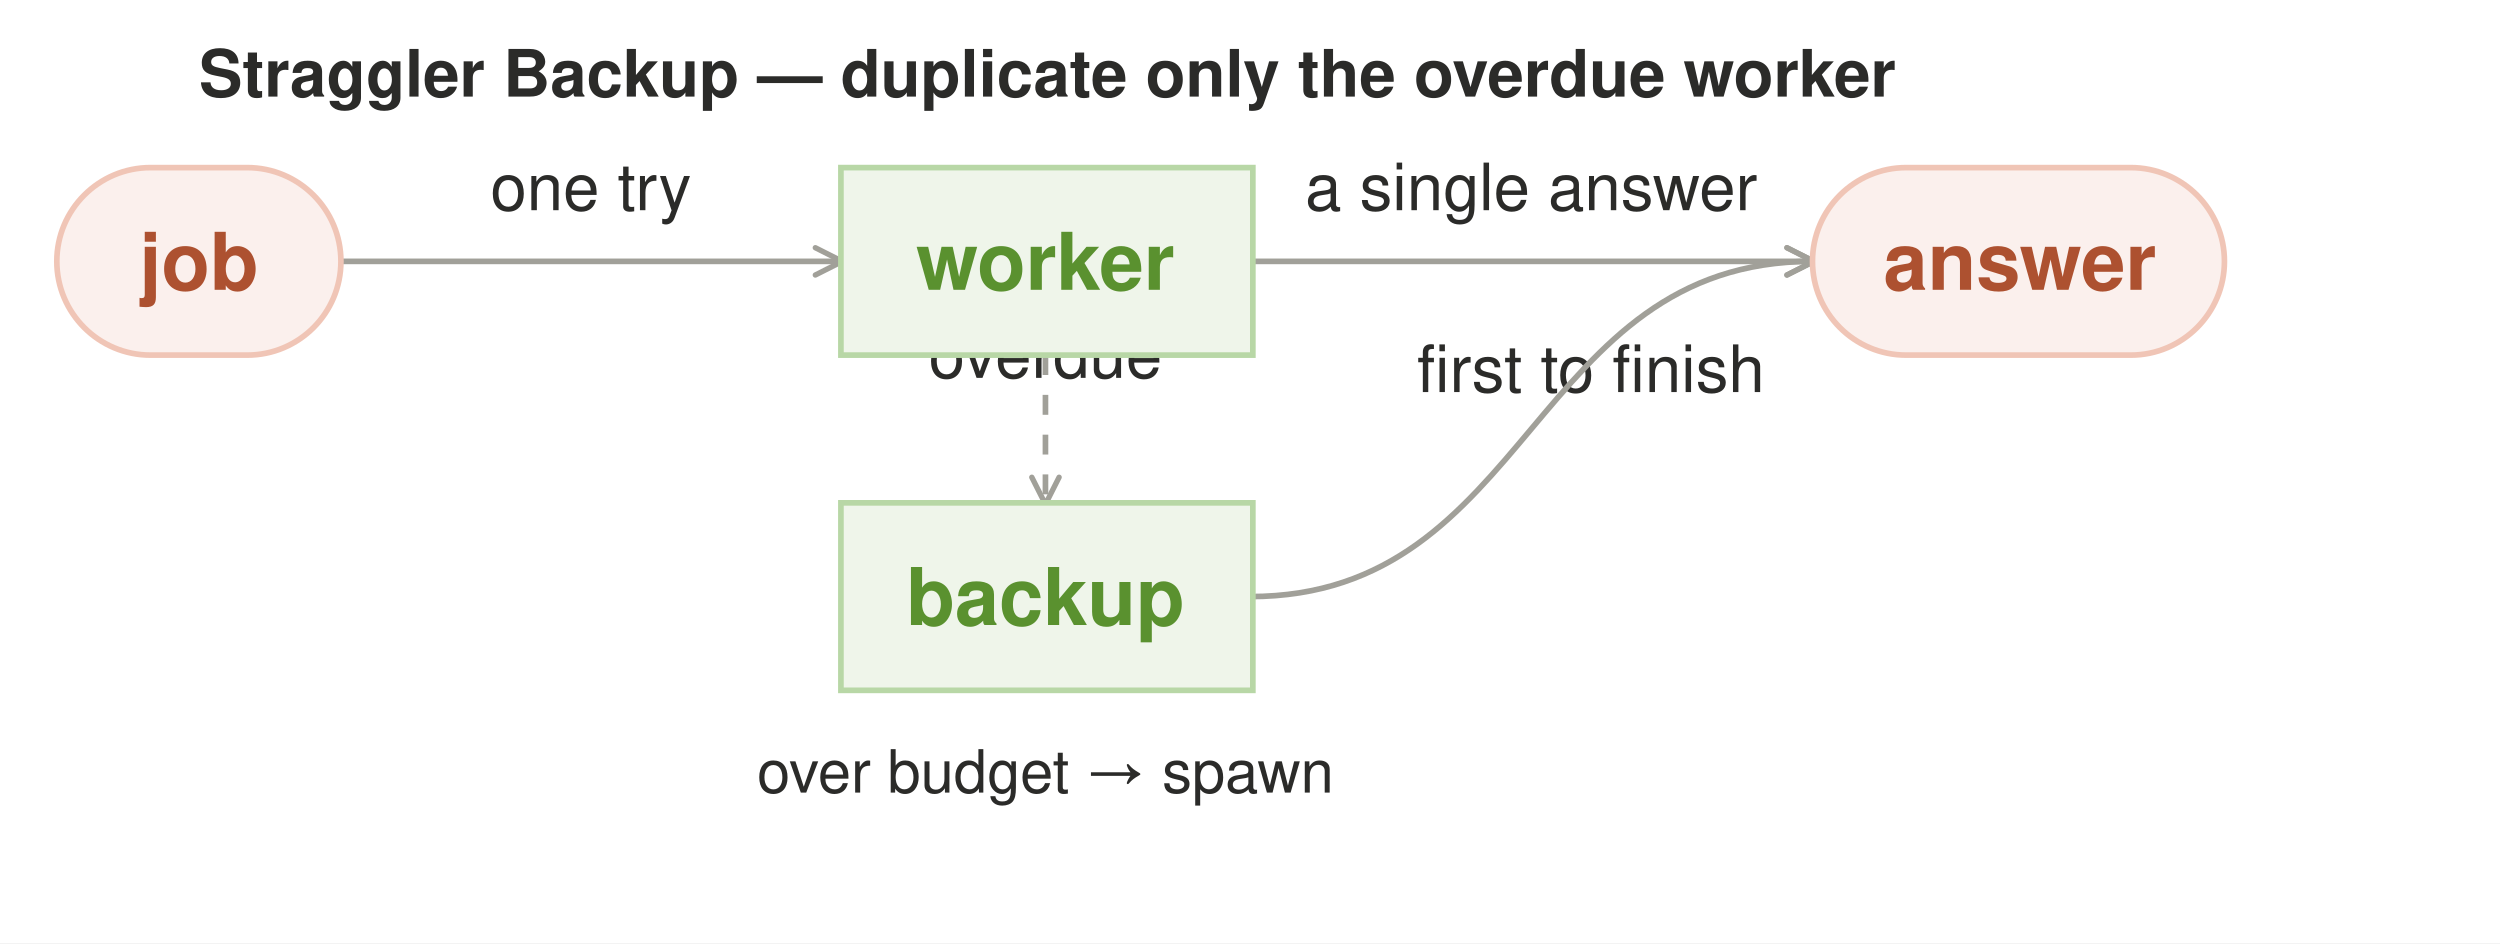
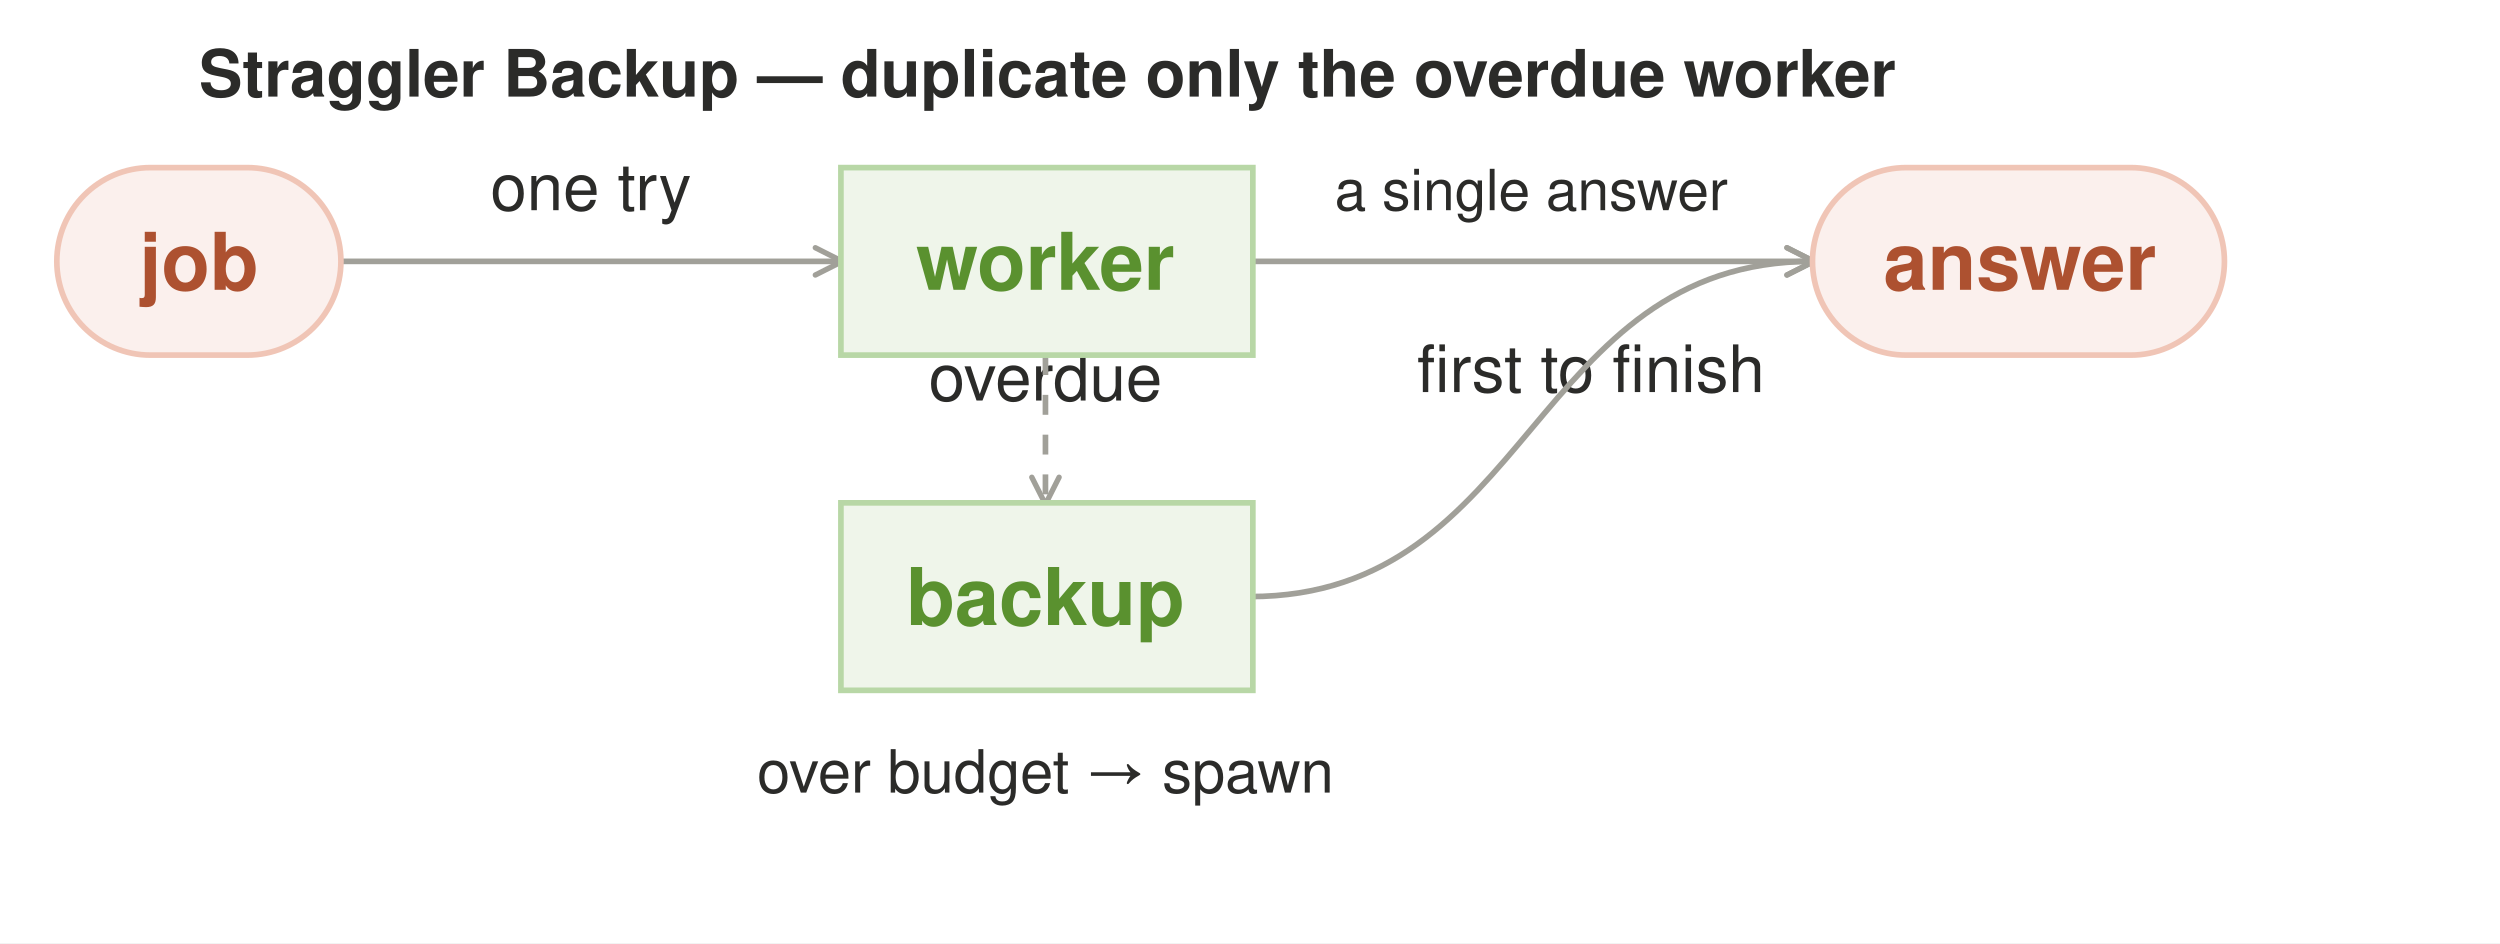
<svg xmlns="http://www.w3.org/2000/svg" viewBox="0 0 880 332" font-family="Avenir Next, Nunito, Segoe UI, Helvetica, Arial, sans-serif">
  <defs>
    <marker id="ha" markerWidth="13.3" markerHeight="13.3" refX="11" refY="7.0" orient="auto" markerUnits="userSpaceOnUse">
      <path d="M2 2.2 L11.5 7.0 L2 11.8" fill="none" stroke="#a1a099" stroke-width="1.9" stroke-linecap="round" stroke-linejoin="round" />
    </marker>
    <marker id="Ha" markerWidth="18.1" markerHeight="18.1" refX="15" refY="9.5" orient="auto" markerUnits="userSpaceOnUse">
      <path d="M2 3.0 L15.6 9.5 L2 16.0" fill="none" stroke="#a1a099" stroke-width="3.0" stroke-linecap="round" stroke-linejoin="round" />
    </marker>
    <marker id="hg" markerWidth="13.3" markerHeight="13.3" refX="11" refY="7.0" orient="auto" markerUnits="userSpaceOnUse">
      <path d="M2 2.2 L11.5 7.0 L2 11.8" fill="none" stroke="#5a912f" stroke-width="1.9" stroke-linecap="round" stroke-linejoin="round" />
    </marker>
    <marker id="Hg" markerWidth="18.1" markerHeight="18.1" refX="15" refY="9.5" orient="auto" markerUnits="userSpaceOnUse">
      <path d="M2 3.0 L15.6 9.5 L2 16.0" fill="none" stroke="#5a912f" stroke-width="3.0" stroke-linecap="round" stroke-linejoin="round" />
    </marker>
    <marker id="hp" markerWidth="13.3" markerHeight="13.3" refX="11" refY="7.0" orient="auto" markerUnits="userSpaceOnUse">
      <path d="M2 2.2 L11.5 7.0 L2 11.8" fill="none" stroke="#5d579d" stroke-width="1.9" stroke-linecap="round" stroke-linejoin="round" />
    </marker>
    <marker id="Hp" markerWidth="18.1" markerHeight="18.1" refX="15" refY="9.5" orient="auto" markerUnits="userSpaceOnUse">
      <path d="M2 3.0 L15.6 9.5 L2 16.0" fill="none" stroke="#5d579d" stroke-width="3.0" stroke-linecap="round" stroke-linejoin="round" />
    </marker>
    <marker id="hc" markerWidth="13.3" markerHeight="13.3" refX="11" refY="7.0" orient="auto" markerUnits="userSpaceOnUse">
      <path d="M2 2.2 L11.5 7.0 L2 11.8" fill="none" stroke="#ad5130" stroke-width="1.9" stroke-linecap="round" stroke-linejoin="round" />
    </marker>
    <marker id="Hc" markerWidth="18.1" markerHeight="18.1" refX="15" refY="9.5" orient="auto" markerUnits="userSpaceOnUse">
      <path d="M2 3.0 L15.6 9.5 L2 16.0" fill="none" stroke="#ad5130" stroke-width="3.0" stroke-linecap="round" stroke-linejoin="round" />
    </marker>
    <marker id="hk" markerWidth="13.3" markerHeight="13.3" refX="11" refY="7.0" orient="auto" markerUnits="userSpaceOnUse">
      <path d="M2 2.2 L11.5 7.0 L2 11.8" fill="none" stroke="#2b2b29" stroke-width="1.9" stroke-linecap="round" stroke-linejoin="round" />
    </marker>
    <marker id="Hk" markerWidth="18.1" markerHeight="18.1" refX="15" refY="9.5" orient="auto" markerUnits="userSpaceOnUse">
      <path d="M2 3.0 L15.6 9.5 L2 16.0" fill="none" stroke="#2b2b29" stroke-width="3.0" stroke-linecap="round" stroke-linejoin="round" />
    </marker>
  </defs>
  <rect width="880" height="332" fill="#fff" />
  <text x="70" y="34" text-anchor="start" fill="#2b2b29" font-size="23" font-weight="700">Straggler Backup — duplicate only the overdue worker</text>
  <text x="208" y="74" text-anchor="middle" fill="#2b2b29" font-size="23">one try</text>
-   <text x="539" y="74" text-anchor="middle" fill="#2b2b29" font-size="23">a single answer</text>
-   <text x="368" y="133" text-anchor="middle" fill="#2b2b29" font-size="23">overdue</text>
+   <text x="539" y="74" text-anchor="middle" fill="#2b2b29" font-size="20">a single answer</text>
+   <text x="368" y="141" text-anchor="middle" fill="#2b2b29" font-size="23">overdue</text>
  <text x="560" y="138" text-anchor="middle" fill="#2b2b29" font-size="23">first to finish</text>
  <path d="M 120 92 C 208 92, 208 92, 296 92" fill="none" stroke="#a1a099" stroke-width="2" marker-end="url(#ha)" />
  <path d="M 440 92 C 539 92, 539 92, 638 92" fill="none" stroke="#a1a099" stroke-width="2" marker-end="url(#ha)" />
  <path d="M 368 125 C 368 151, 368 151, 368 177" fill="none" stroke="#a1a099" stroke-width="2" stroke-dasharray="7 7" marker-end="url(#ha)" />
  <path d="M 440 210 C 539 210, 539 92, 638 92" fill="none" stroke="#a1a099" stroke-width="2" marker-end="url(#ha)" />
  <rect x="20" y="59" width="100" height="66" rx="33" fill="#fbf0ed" stroke="#f0c5b6" stroke-width="2" />
  <text x="70" y="102" text-anchor="middle" fill="#ad5130" font-size="28" font-weight="600">job</text>
  <rect x="296" y="59" width="145" height="66" rx="0" fill="#eff5ea" stroke="#b8d7a6" stroke-width="2" />
  <text x="368" y="102" text-anchor="middle" fill="#5a912f" font-size="28" font-weight="600">worker</text>
  <rect x="638" y="59" width="145" height="66" rx="33" fill="#fbf0ed" stroke="#f0c5b6" stroke-width="2" />
  <text x="711" y="102" text-anchor="middle" fill="#ad5130" font-size="28" font-weight="600">answer</text>
  <rect x="296" y="177" width="145" height="66" rx="0" fill="#eff5ea" stroke="#b8d7a6" stroke-width="2" />
  <text x="368" y="220" text-anchor="middle" fill="#5a912f" font-size="28" font-weight="600">backup</text>
  <text x="368" y="279" text-anchor="middle" fill="#2b2b29" font-size="21">over budget → spawn</text>
</svg>
